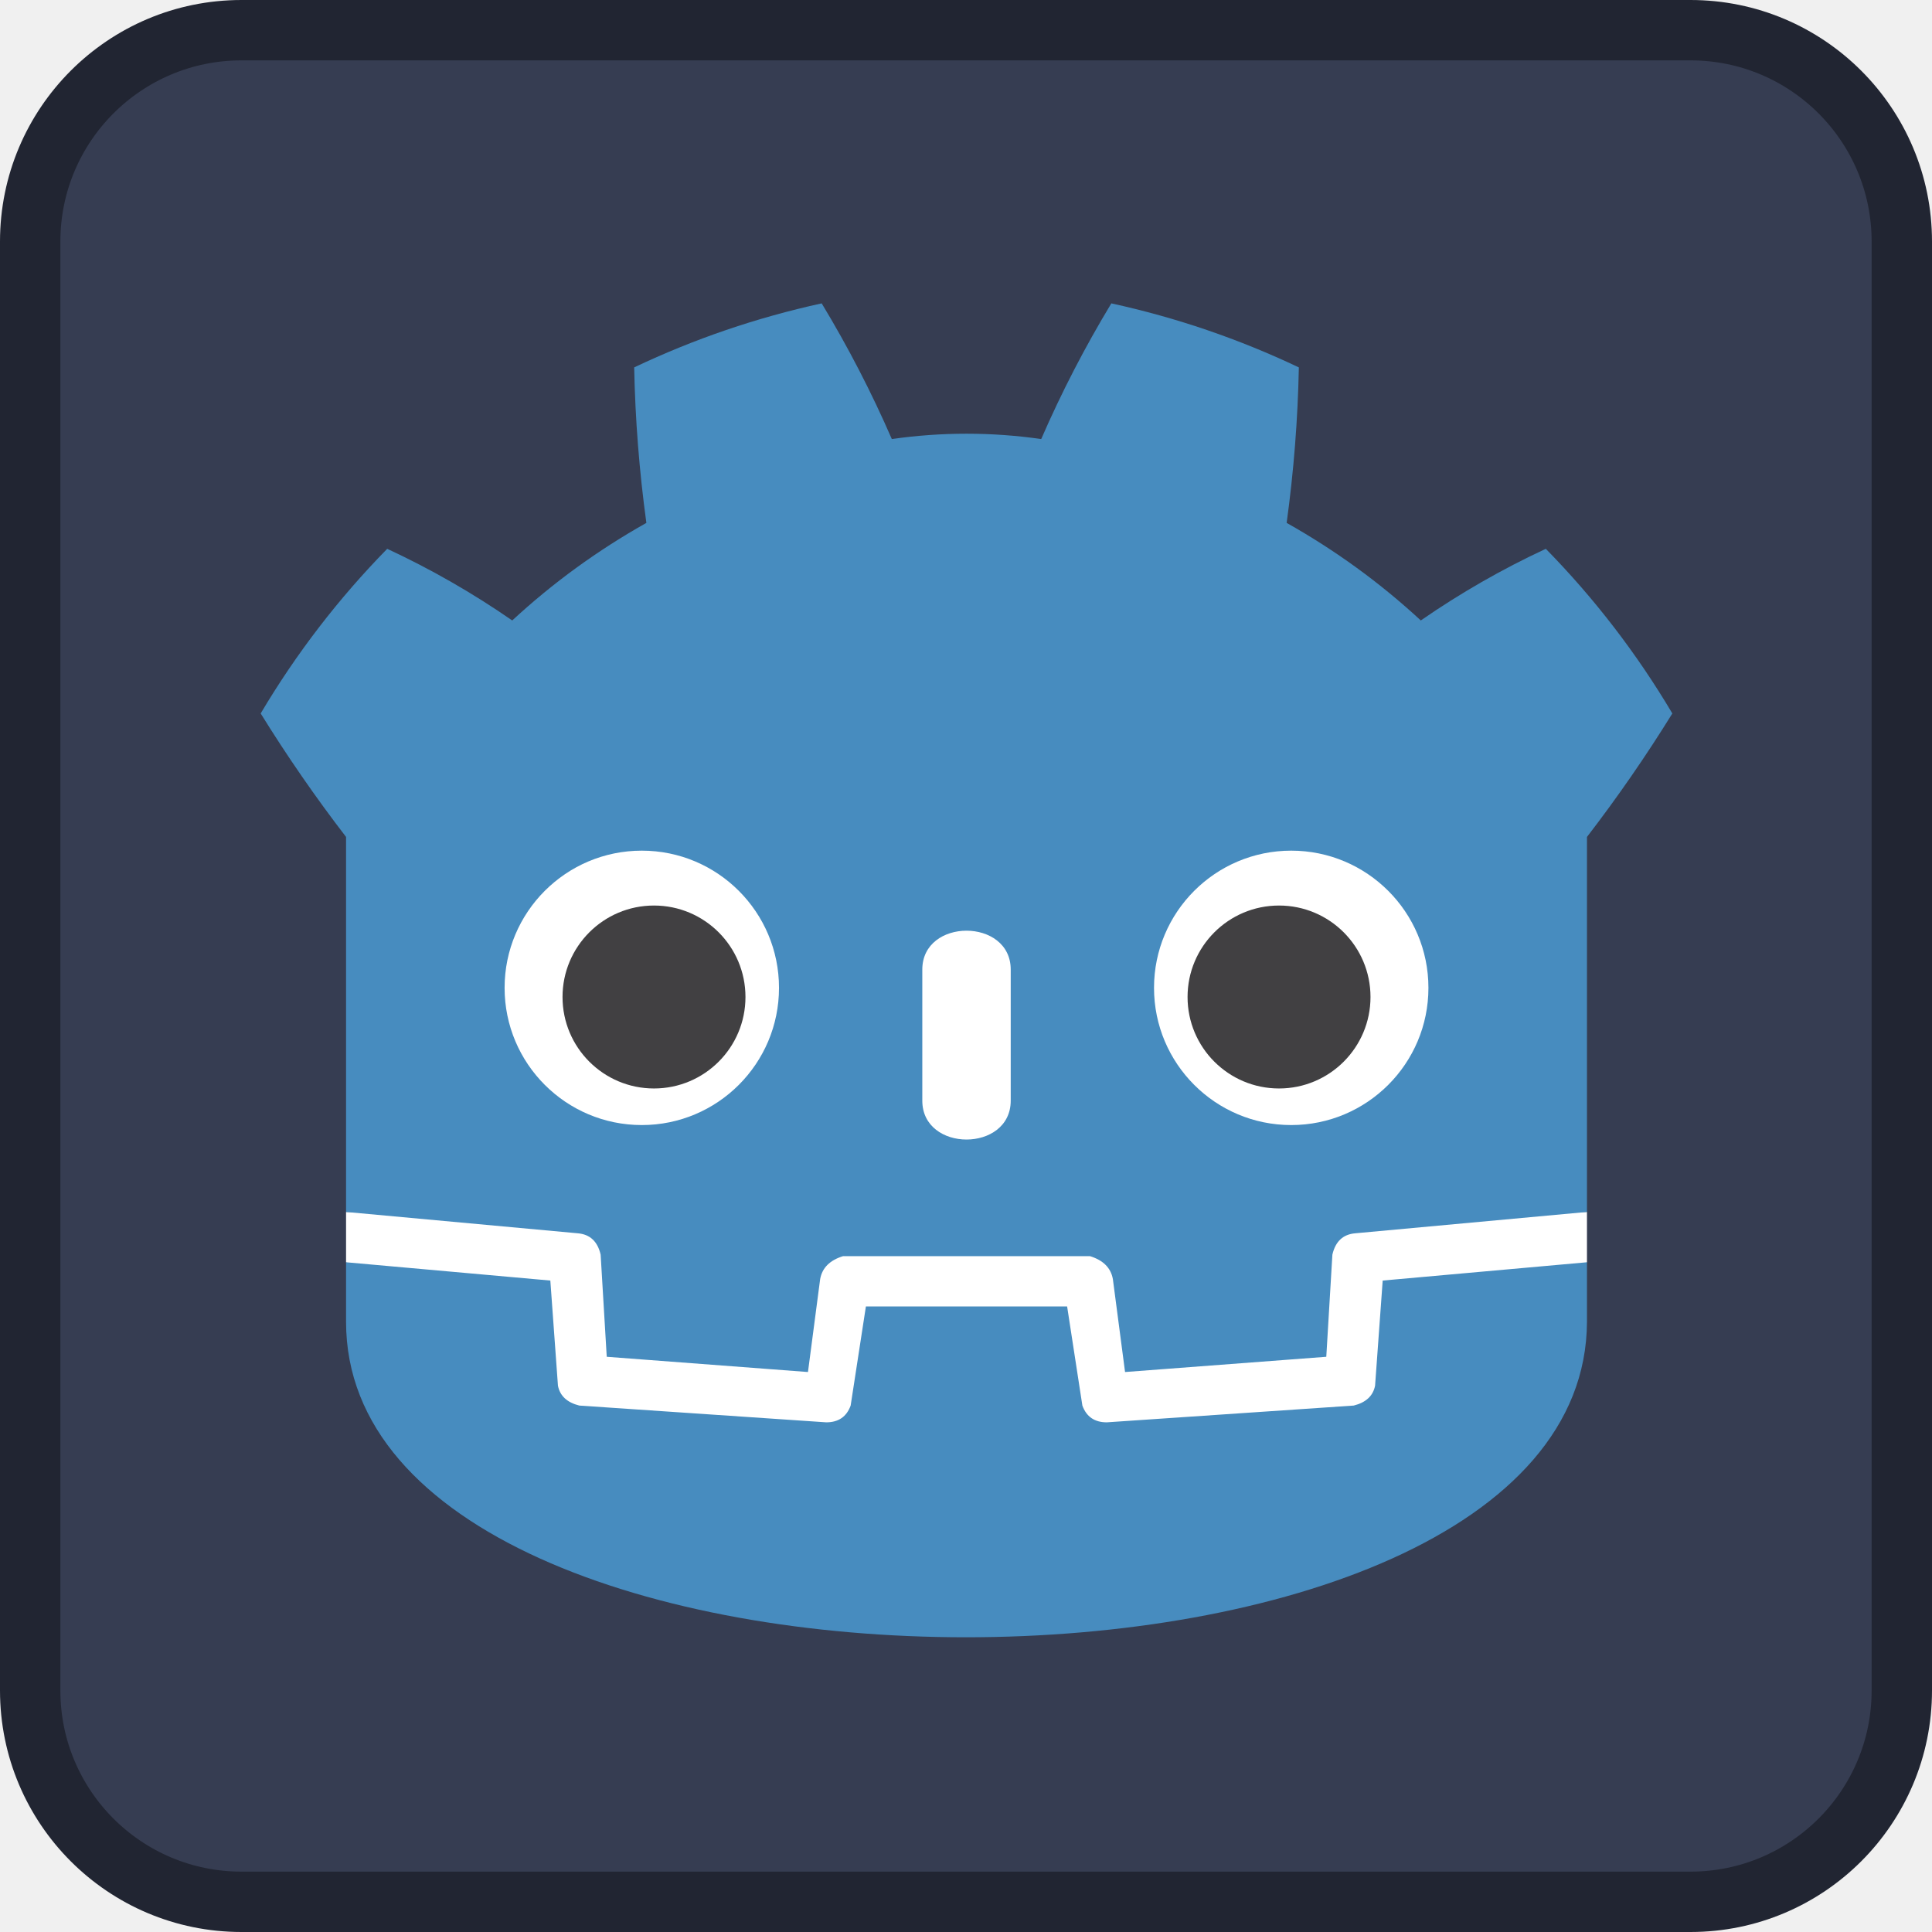
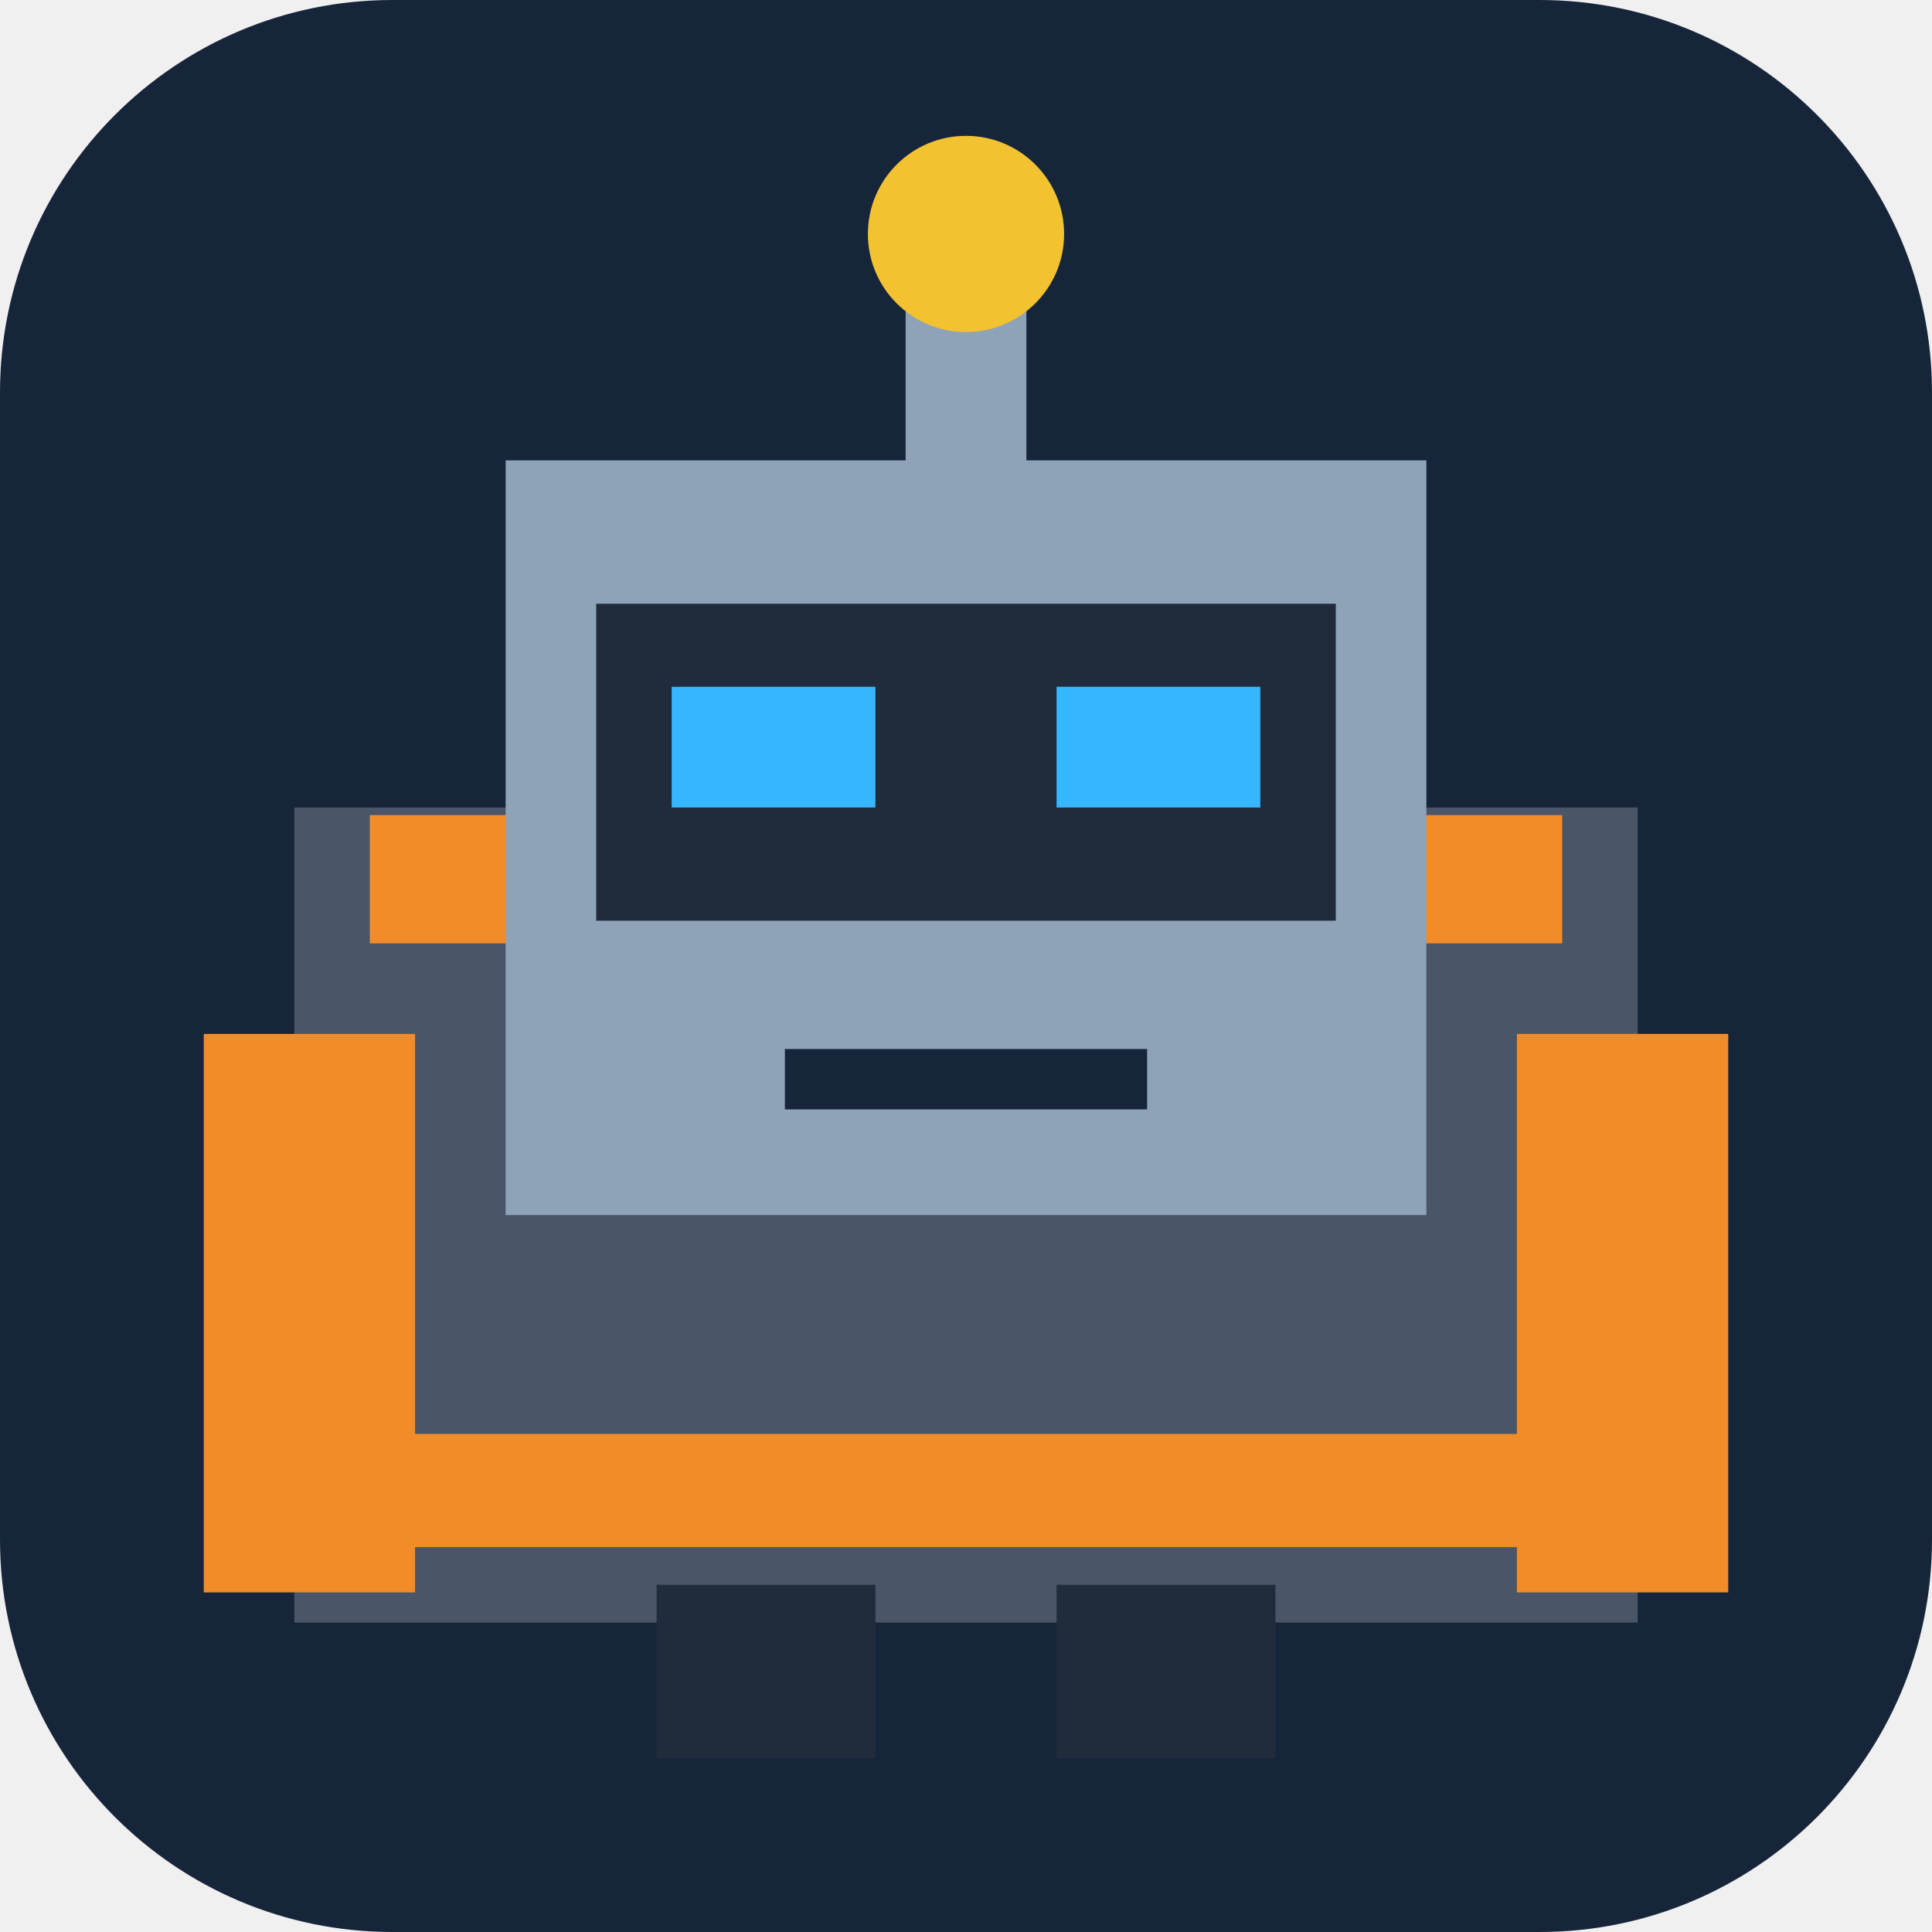
- <svg xmlns="http://www.w3.org/2000/svg" width="128" height="128">
-   <rect width="124" height="124" x="2" y="2" fill="#363d52" stroke="#212532" stroke-width="4" rx="14" />
-   <g fill="#fff" transform="translate(12.322 12.322)scale(.101)">
-     <path d="M105 673v33q407 354 814 0v-33z" />
-     <path fill="#478cbf" d="m105 673 152 14q12 1 15 14l4 67 132 10 8-61q2-11 15-15h162q13 4 15 15l8 61 132-10 4-67q3-13 15-14l152-14V427q30-39 56-81-35-59-83-108-43 20-82 47-40-37-88-64 7-51 8-102-59-28-123-42-26 43-46 89-49-7-98 0-20-46-46-89-64 14-123 42 1 51 8 102-48 27-88 64-39-27-82-47-48 49-83 108 26 42 56 81zm0 33v39c0 276 813 276 814 0v-39l-134 12-5 69q-2 10-14 13l-162 11q-12 0-16-11l-10-65H446l-10 65q-4 11-16 11l-162-11q-12-3-14-13l-5-69z" />
-     <path d="M483 600c0 34 58 34 58 0v-86c0-34-58-34-58 0z" />
-     <circle cx="725" cy="526" r="90" />
-     <circle cx="299" cy="526" r="90" />
-   </g>
-   <g fill="#414042" transform="translate(12.322 12.322)scale(.101)">
-     <circle cx="307" cy="532" r="60" />
-     <circle cx="717" cy="532" r="60" />
-   </g>
+ <svg xmlns="http://www.w3.org/2000/svg" width="256" height="256" viewBox="0 0 256 256">
+   <rect width="256" height="256" rx="52" fill="#17253b" />
+   <path d="M39 107h178v108H39z" fill="#4a5568" />
+   <path d="M49 108h158v17H49zM49 190h158v15H49z" fill="#f28c28" />
+   <path d="M67 61h122v100H67z" fill="#8fa3b8" />
+   <path d="M79 80h98v42H79z" fill="#202b3c" />
+   <path d="M89 91h27v16H89zM140 91h27v16h-27z" fill="#35b6ff" />
+   <path d="M104 139h48v8h-48z" fill="#17253b" />
+   <path d="M27 137h28v74H27zM201 137h28v74h-28z" fill="#f28c28" />
+   <path d="M87 210h29v23H87zM140 210h29v23h-29z" fill="#202b3c" />
+   <path d="M120 30h16v33h-16z" fill="#8fa3b8" />
+   <circle cx="128" cy="31" r="13" fill="#f2c230" />
</svg>
